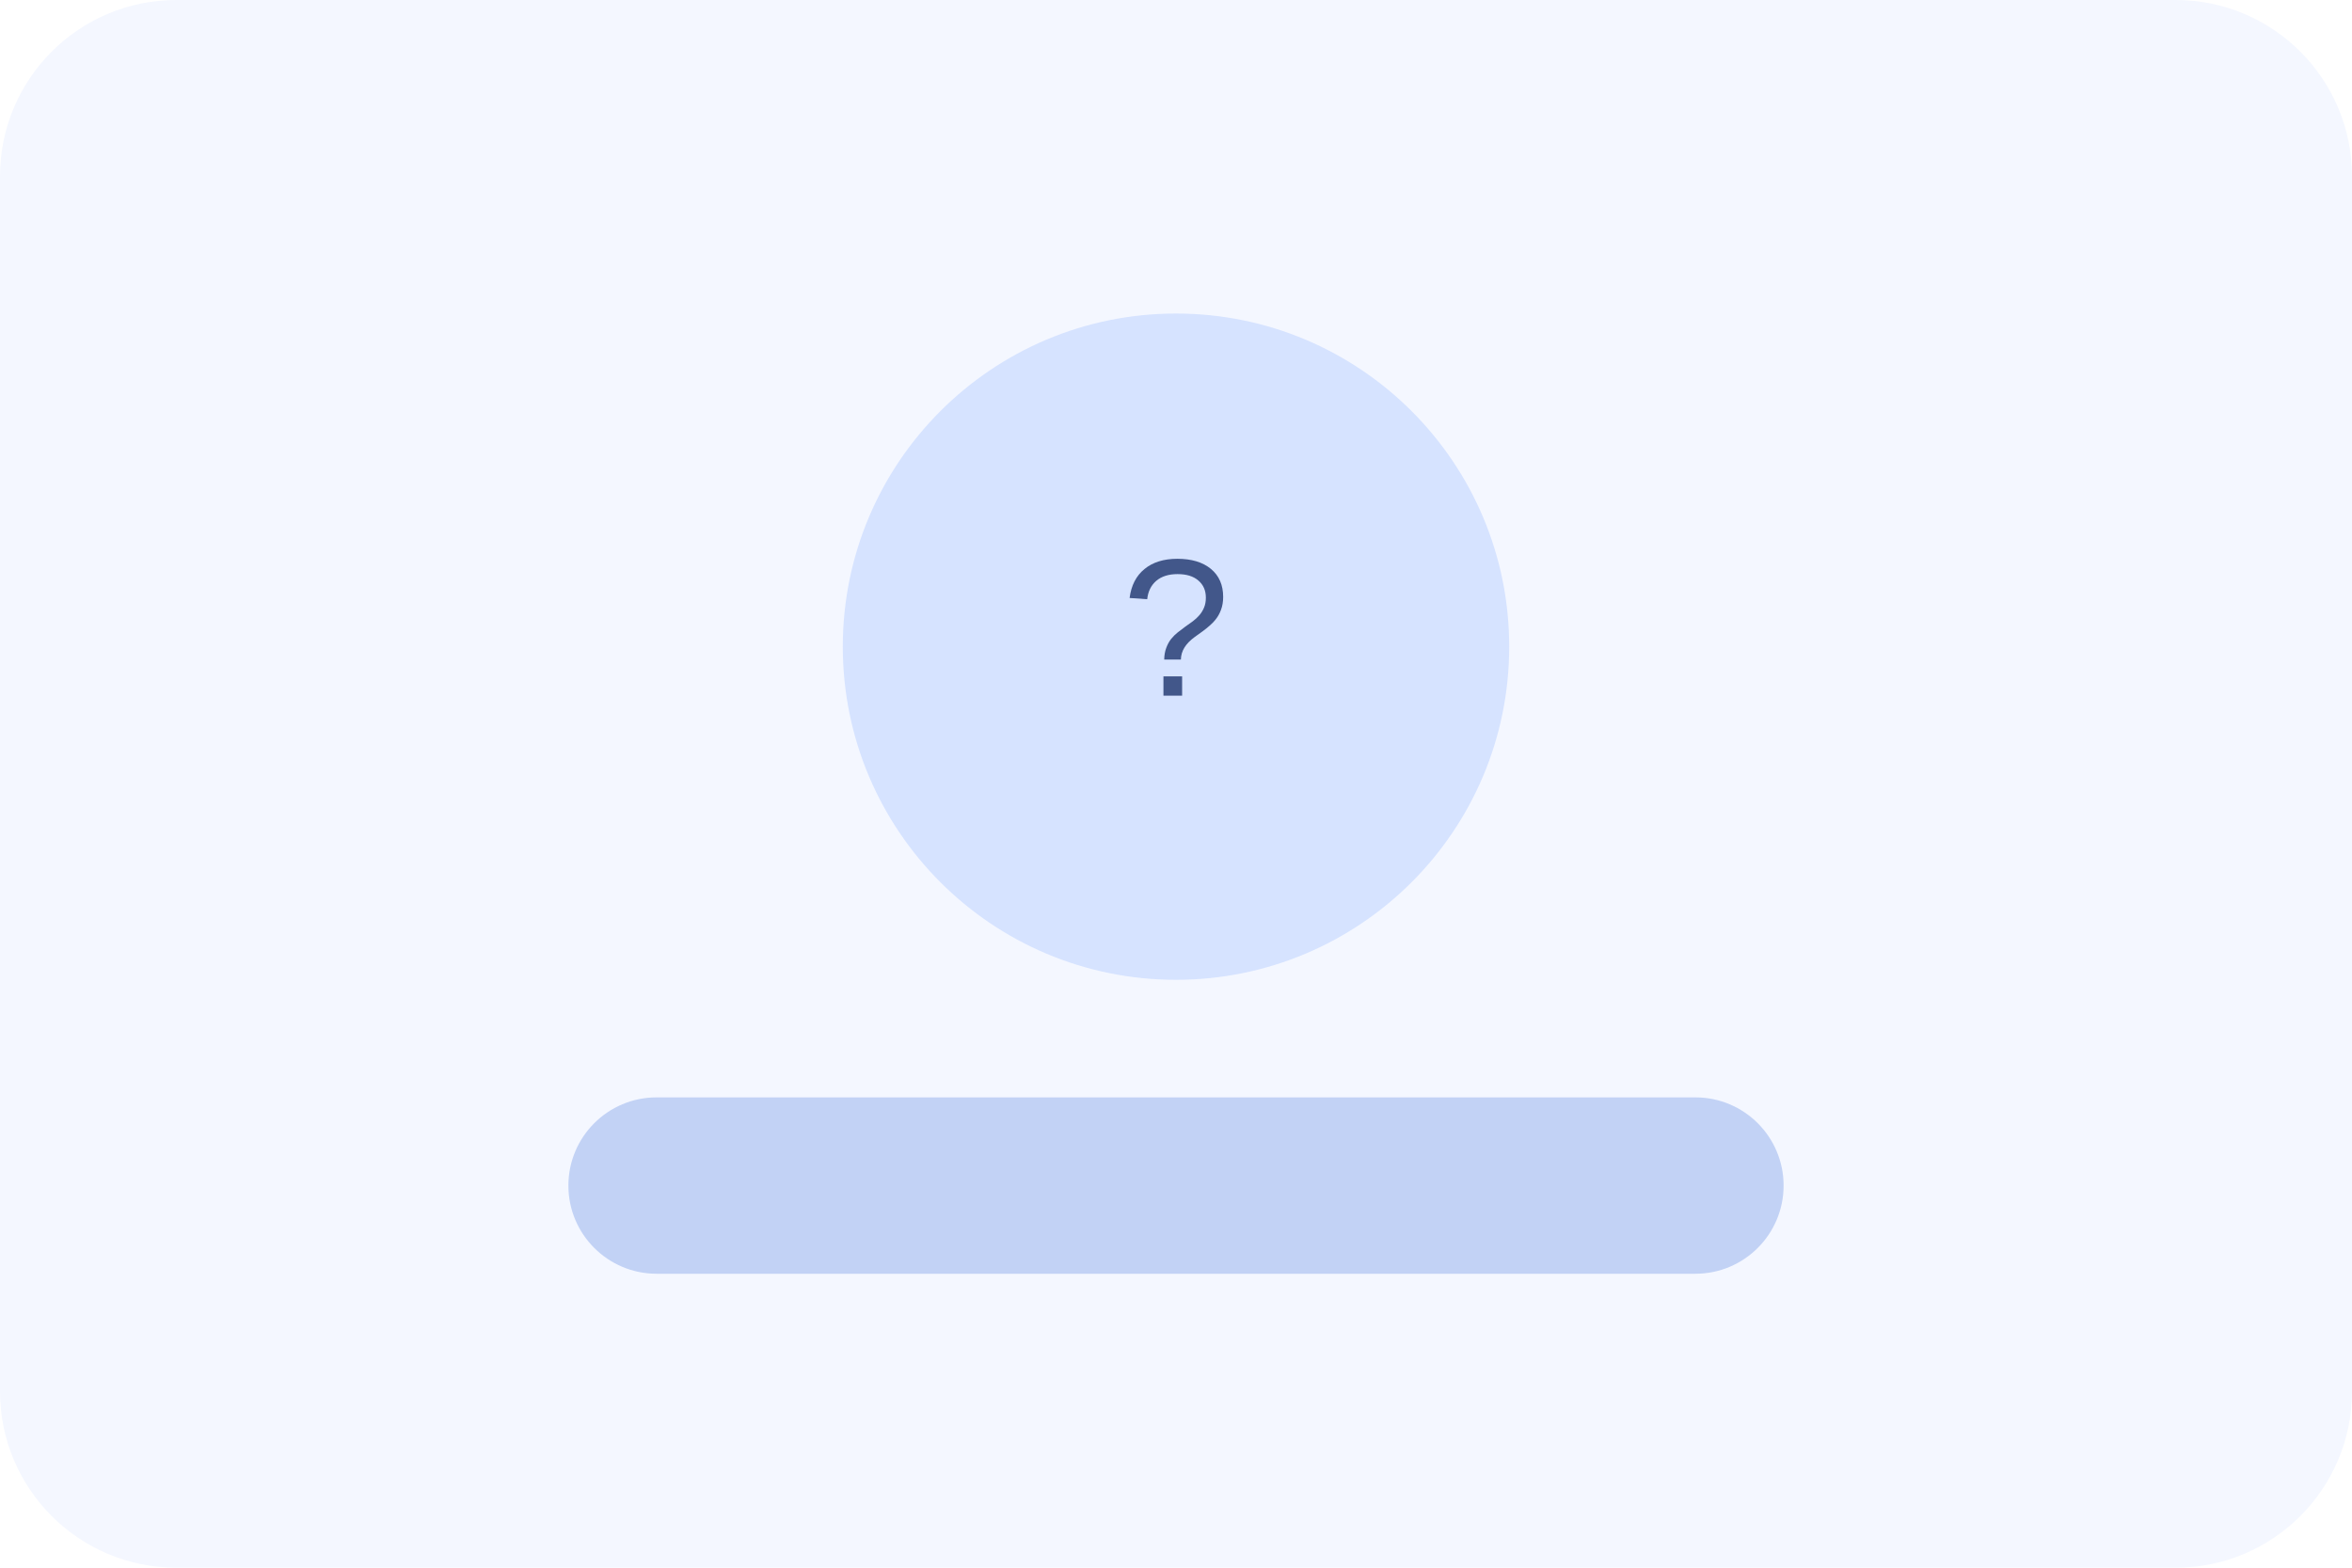
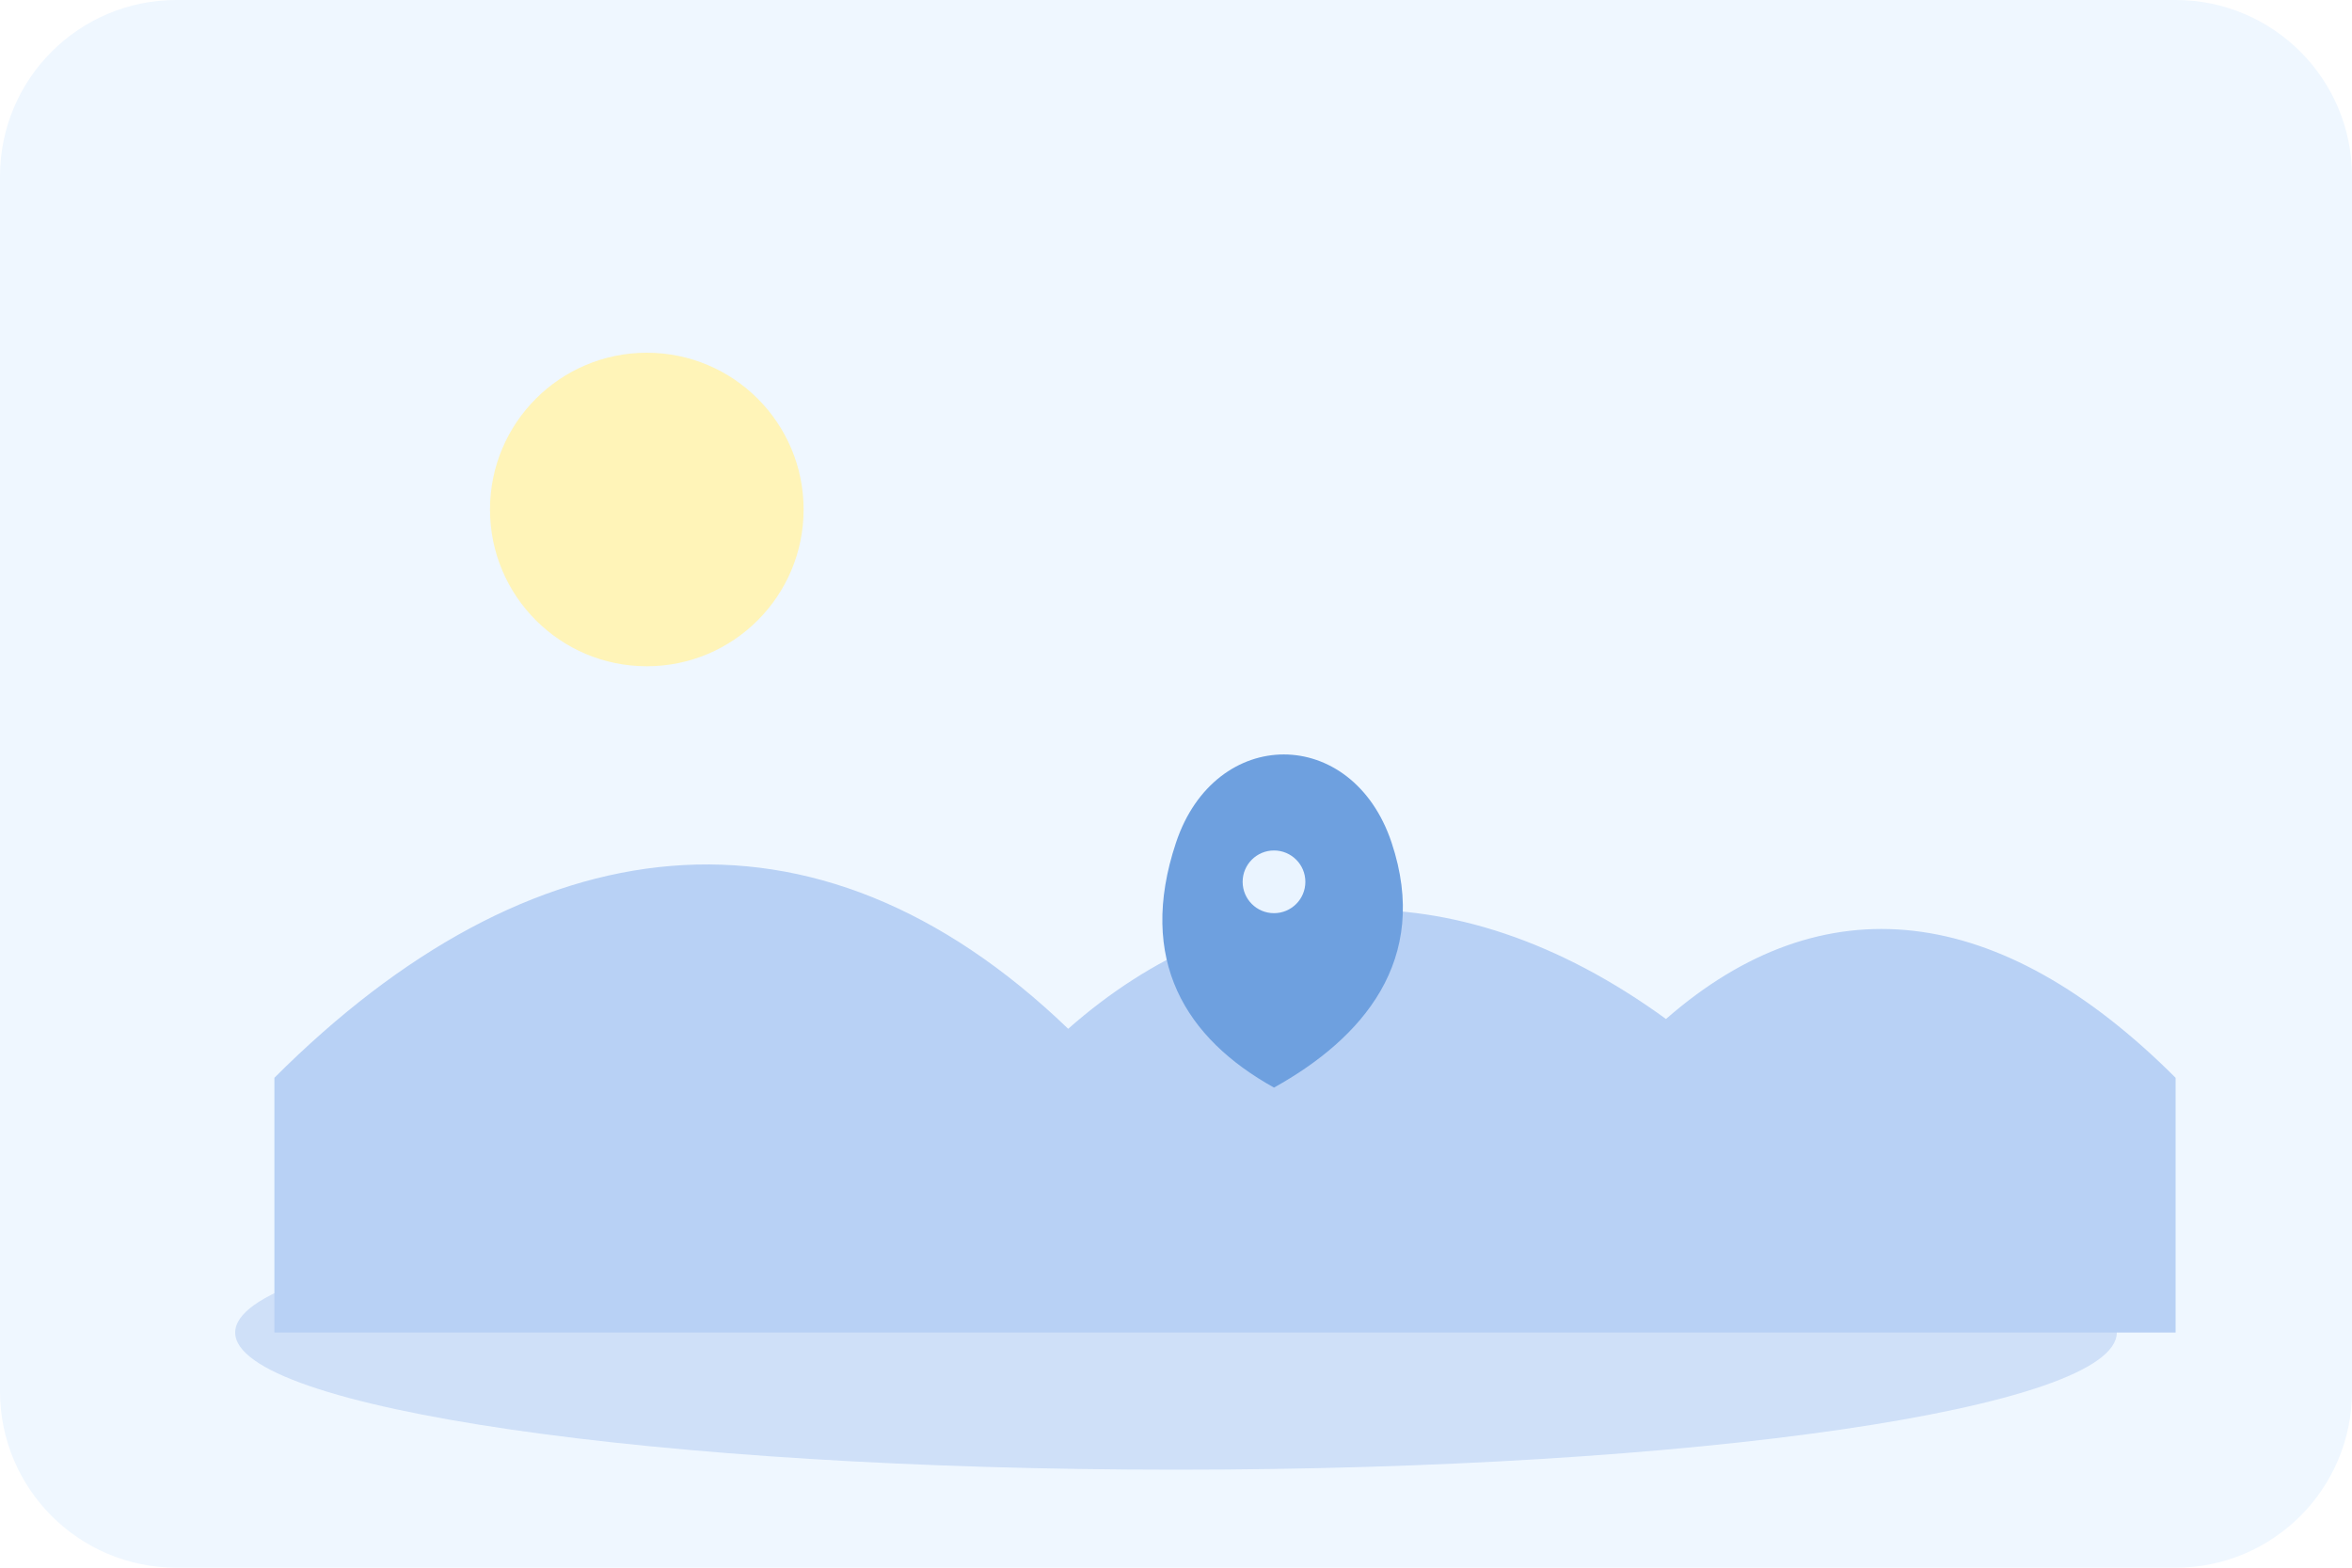
<svg xmlns="http://www.w3.org/2000/svg" viewBox="0 0 240 160">
-   <rect width="240" height="160" rx="18" fill="#f4f7ff" />
-   <circle cx="120" cy="66" r="34" fill="#d6e3ff" />
-   <rect x="58" y="112" width="124" height="18" rx="9" fill="#c2d2f5" />
-   <text x="120" y="71" text-anchor="middle" font-size="20" fill="#42578a" font-family="Segoe UI, Arial">?</text>
+   <rect width="240" height="160" rx="18" fill="#eff7ff" />
+   <ellipse cx="120" cy="136" rx="96" ry="14" fill="#cfe0f8" />
+   <circle cx="66" cy="52" r="16" fill="#fff4b8" />
+   <path d="M28 110 C54 84, 83 80, 109 105 C126 90, 148 88, 170 104 C186 90, 204 92, 222 110 L222 136 L28 136 Z" fill="#b8d1f5" />
+   <path d="M120 86 C124 74, 138 74, 142 86 C146 98, 139 106, 130 111 C121 106, 116 98, 120 86 Z" fill="#6ea0df" />
+   <circle cx="130" cy="90" r="3.2" fill="#eaf4ff" />
</svg>
